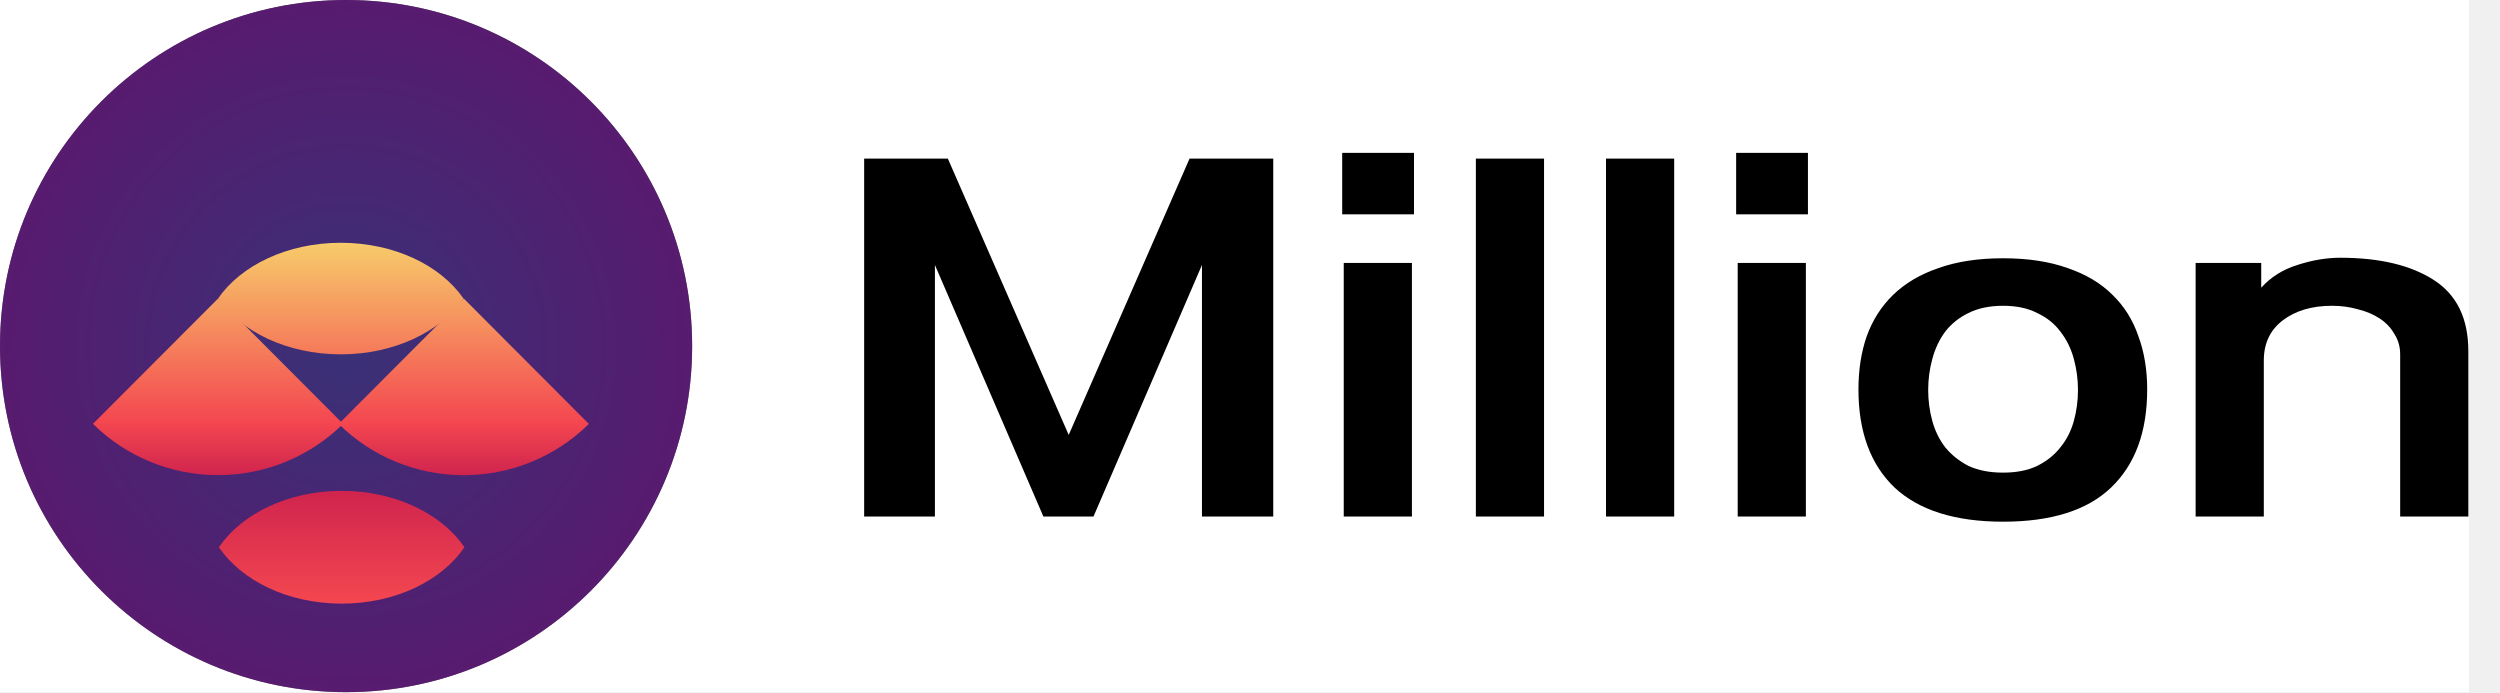
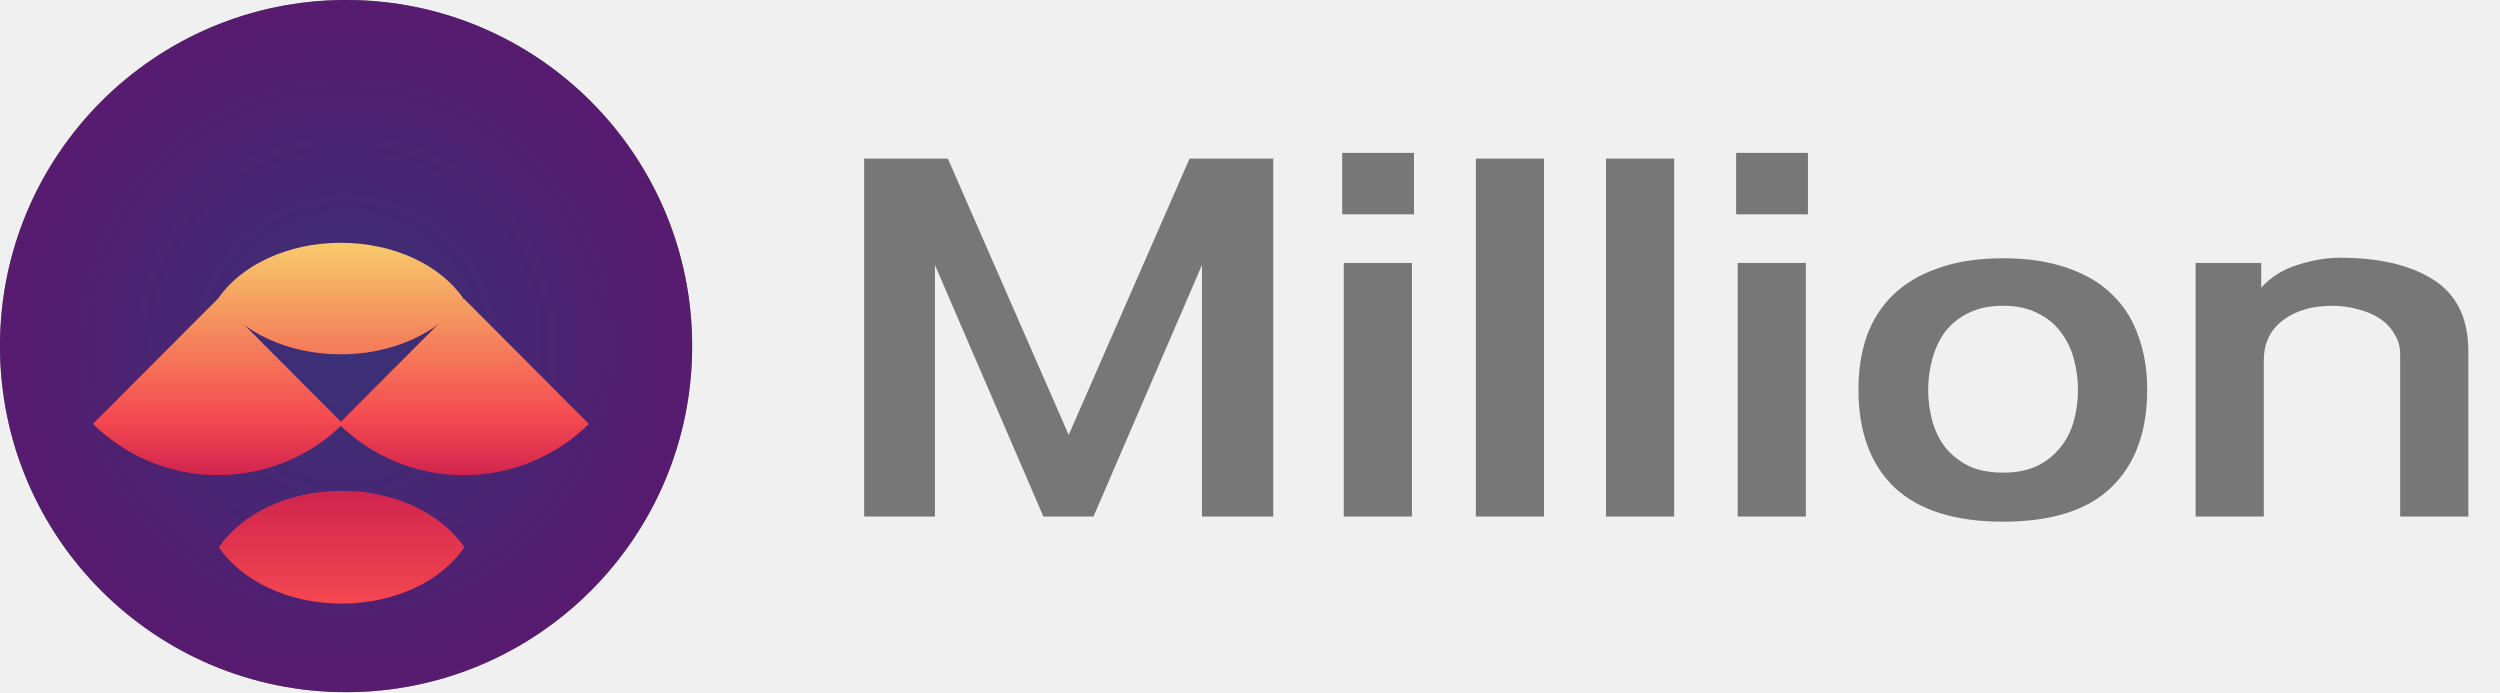
<svg xmlns="http://www.w3.org/2000/svg" width="484" height="134" viewBox="0 0 484 134" fill="none">
-   <rect width="478" height="134" fill="white" />
  <circle cx="67" cy="67" r="67" fill="black" />
  <circle cx="67" cy="67" r="67" fill="url(#paint0_radial)" fill-opacity="0.5" />
  <path fill-rule="evenodd" clip-rule="evenodd" d="M42.373 105.947C46.789 99.467 55.777 95.031 66.147 95.031C76.516 95.031 85.504 99.467 89.92 105.947C85.504 112.426 76.516 116.863 66.147 116.863C55.777 116.863 46.789 112.426 42.373 105.947Z" fill="url(#paint1_linear)" />
  <path d="M42.213 57.8C46.626 51.389 55.608 47 65.971 47C76.334 47 85.316 51.389 89.73 57.8C85.316 64.211 76.334 68.6 65.971 68.6C55.608 68.6 46.626 64.211 42.213 57.8Z" fill="url(#paint2_linear)" />
  <path d="M66.425 82.059C60.004 88.416 51.294 91.988 42.213 91.988C33.131 91.988 24.422 88.416 18 82.059L42.213 57.8L66.425 82.059Z" fill="url(#paint3_linear)" />
  <path d="M114 82.071C107.578 88.428 98.869 92 89.787 92C80.706 92 71.996 88.428 65.575 82.071L89.787 57.8L114 82.071Z" fill="url(#paint4_linear)" />
-   <path d="M206.9 84.2L230.3 30.7H246.5V100H232.7V51.3L211.7 100H202L181 51.3V100H167.3V30.7H183.5L206.9 84.2ZM260.148 100V50.9H273.348V100H260.148ZM259.848 41.5V29.6H273.748V41.5H259.848ZM298.927 30.7V100H285.727V30.7H298.927ZM324.122 30.7V100H310.922V30.7H324.122ZM336.417 100V50.9H349.617V100H336.417ZM336.117 41.5V29.6H350.017V41.5H336.117ZM387.796 50C392.596 50 396.763 50.633 400.296 51.9C403.829 53.1 406.729 54.833 408.996 57.1C411.263 59.3 412.929 61.967 413.996 65.1C415.129 68.167 415.696 71.6 415.696 75.4C415.696 83.6 413.363 89.933 408.696 94.4C404.096 98.8 397.129 101 387.796 101C378.529 101 371.529 98.8 366.796 94.4C362.129 89.933 359.796 83.6 359.796 75.4C359.796 71.6 360.329 68.167 361.396 65.1C362.529 61.967 364.229 59.3 366.496 57.1C368.829 54.833 371.763 53.1 375.296 51.9C378.829 50.633 382.996 50 387.796 50ZM387.796 59.2C385.196 59.2 382.963 59.667 381.096 60.6C379.296 61.467 377.796 62.667 376.596 64.2C375.463 65.733 374.629 67.5 374.096 69.5C373.563 71.433 373.296 73.433 373.296 75.5C373.296 77.567 373.563 79.567 374.096 81.5C374.629 83.433 375.463 85.133 376.596 86.6C377.796 88.067 379.296 89.267 381.096 90.2C382.963 91.067 385.196 91.5 387.796 91.5C390.396 91.5 392.596 91.067 394.396 90.2C396.263 89.267 397.763 88.067 398.896 86.6C400.096 85.133 400.963 83.433 401.496 81.5C402.029 79.567 402.296 77.567 402.296 75.5C402.296 73.433 402.029 71.433 401.496 69.5C400.963 67.5 400.096 65.733 398.896 64.2C397.763 62.667 396.263 61.467 394.396 60.6C392.596 59.667 390.396 59.2 387.796 59.2ZM437.773 50.9V55.7C439.639 53.633 441.973 52.167 444.773 51.3C447.639 50.367 450.406 49.9 453.073 49.9C460.673 49.9 466.706 51.333 471.173 54.2C475.639 57.067 477.873 61.667 477.873 68V100H464.673V68.6C464.673 67.133 464.306 65.833 463.573 64.7C462.906 63.5 461.973 62.5 460.773 61.7C459.573 60.9 458.173 60.3 456.573 59.9C454.973 59.433 453.273 59.2 451.473 59.2C447.606 59.2 444.439 60.133 441.973 62C439.506 63.867 438.273 66.467 438.273 69.8V100H425.073V50.9H437.773Z" fill="black" />
+   <path d="M206.9 84.2L230.3 30.7H246.5V100H232.7V51.3L211.7 100H202L181 51.3V100H167.3V30.7H183.5L206.9 84.2ZM260.148 100V50.9H273.348V100H260.148ZM259.848 41.5V29.6H273.748V41.5H259.848ZM298.927 30.7V100H285.727V30.7H298.927ZM324.122 30.7V100H310.922V30.7H324.122ZM336.417 100V50.9H349.617V100H336.417ZM336.117 41.5V29.6H350.017V41.5H336.117ZM387.796 50C392.596 50 396.763 50.633 400.296 51.9C403.829 53.1 406.729 54.833 408.996 57.1C411.263 59.3 412.929 61.967 413.996 65.1C415.129 68.167 415.696 71.6 415.696 75.4C415.696 83.6 413.363 89.933 408.696 94.4C404.096 98.8 397.129 101 387.796 101C378.529 101 371.529 98.8 366.796 94.4C362.129 89.933 359.796 83.6 359.796 75.4C359.796 71.6 360.329 68.167 361.396 65.1C362.529 61.967 364.229 59.3 366.496 57.1C368.829 54.833 371.763 53.1 375.296 51.9C378.829 50.633 382.996 50 387.796 50ZM387.796 59.2C385.196 59.2 382.963 59.667 381.096 60.6C379.296 61.467 377.796 62.667 376.596 64.2C375.463 65.733 374.629 67.5 374.096 69.5C373.563 71.433 373.296 73.433 373.296 75.5C373.296 77.567 373.563 79.567 374.096 81.5C374.629 83.433 375.463 85.133 376.596 86.6C377.796 88.067 379.296 89.267 381.096 90.2C382.963 91.067 385.196 91.5 387.796 91.5C390.396 91.5 392.596 91.067 394.396 90.2C396.263 89.267 397.763 88.067 398.896 86.6C400.096 85.133 400.963 83.433 401.496 81.5C402.029 79.567 402.296 77.567 402.296 75.5C402.296 73.433 402.029 71.433 401.496 69.5C400.963 67.5 400.096 65.733 398.896 64.2C397.763 62.667 396.263 61.467 394.396 60.6C392.596 59.667 390.396 59.2 387.796 59.2ZM437.773 50.9V55.7C439.639 53.633 441.973 52.167 444.773 51.3C447.639 50.367 450.406 49.9 453.073 49.9C460.673 49.9 466.706 51.333 471.173 54.2C475.639 57.067 477.873 61.667 477.873 68V100H464.673V68.6C464.673 67.133 464.306 65.833 463.573 64.7C462.906 63.5 461.973 62.5 460.773 61.7C459.573 60.9 458.173 60.3 456.573 59.9C454.973 59.433 453.273 59.2 451.473 59.2C447.606 59.2 444.439 60.133 441.973 62C439.506 63.867 438.273 66.467 438.273 69.8V100H425.073V50.9H437.773Z" fill="#777777" />
  <defs>
    <radialGradient id="paint0_radial" cx="0" cy="0" r="1" gradientUnits="userSpaceOnUse" gradientTransform="translate(67 67) rotate(90) scale(67)">
      <stop stop-color="#7263EF" />
      <stop offset="1" stop-color="#AE35DD" />
    </radialGradient>
    <linearGradient id="paint1_linear" x1="66.147" y1="95.031" x2="66.147" y2="116.863" gradientUnits="userSpaceOnUse">
      <stop stop-color="#D0244E" />
      <stop offset="1" stop-color="#F44750" />
    </linearGradient>
    <linearGradient id="paint2_linear" x1="66" y1="47" x2="66" y2="92" gradientUnits="userSpaceOnUse">
      <stop stop-color="#F7CB6A" />
      <stop offset="0.771" stop-color="#F44750" />
      <stop offset="1" stop-color="#D0244E" />
    </linearGradient>
    <linearGradient id="paint3_linear" x1="66" y1="47" x2="66" y2="92" gradientUnits="userSpaceOnUse">
      <stop stop-color="#F7CB6A" />
      <stop offset="0.771" stop-color="#F44750" />
      <stop offset="1" stop-color="#D0244E" />
    </linearGradient>
    <linearGradient id="paint4_linear" x1="66" y1="47" x2="66" y2="92" gradientUnits="userSpaceOnUse">
      <stop stop-color="#F7CB6A" />
      <stop offset="0.771" stop-color="#F44750" />
      <stop offset="1" stop-color="#D0244E" />
    </linearGradient>
  </defs>
</svg>
